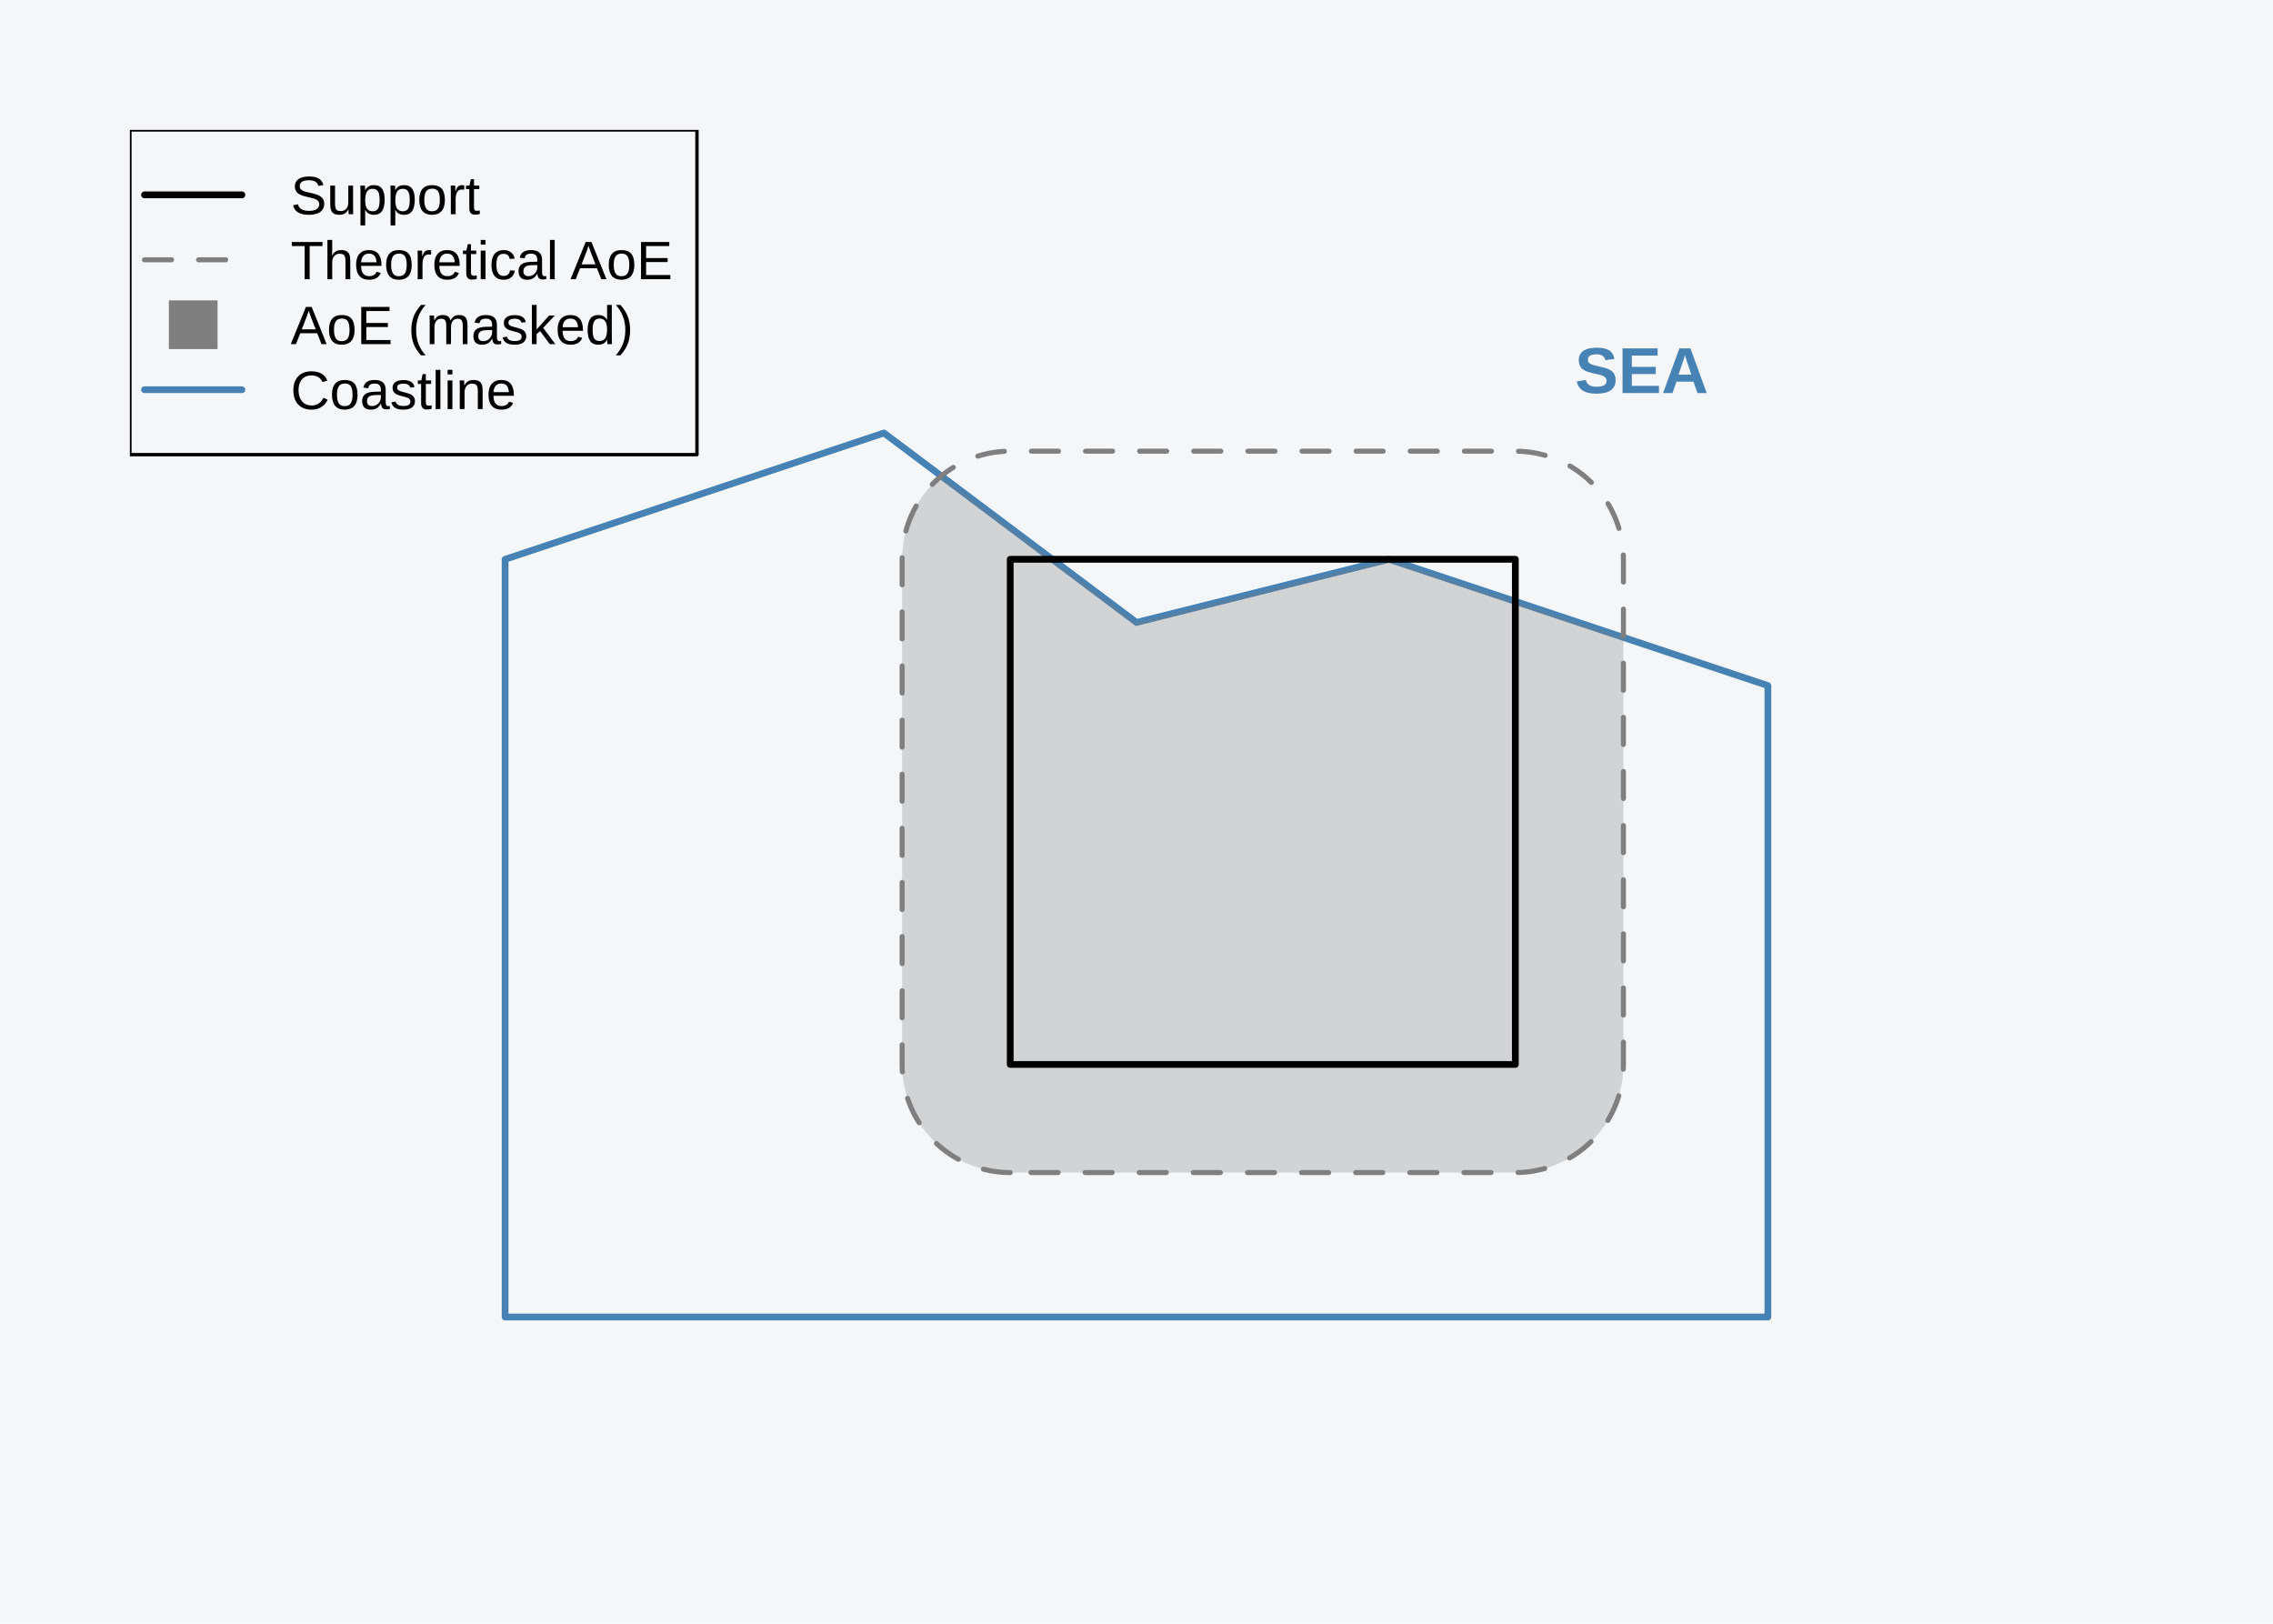
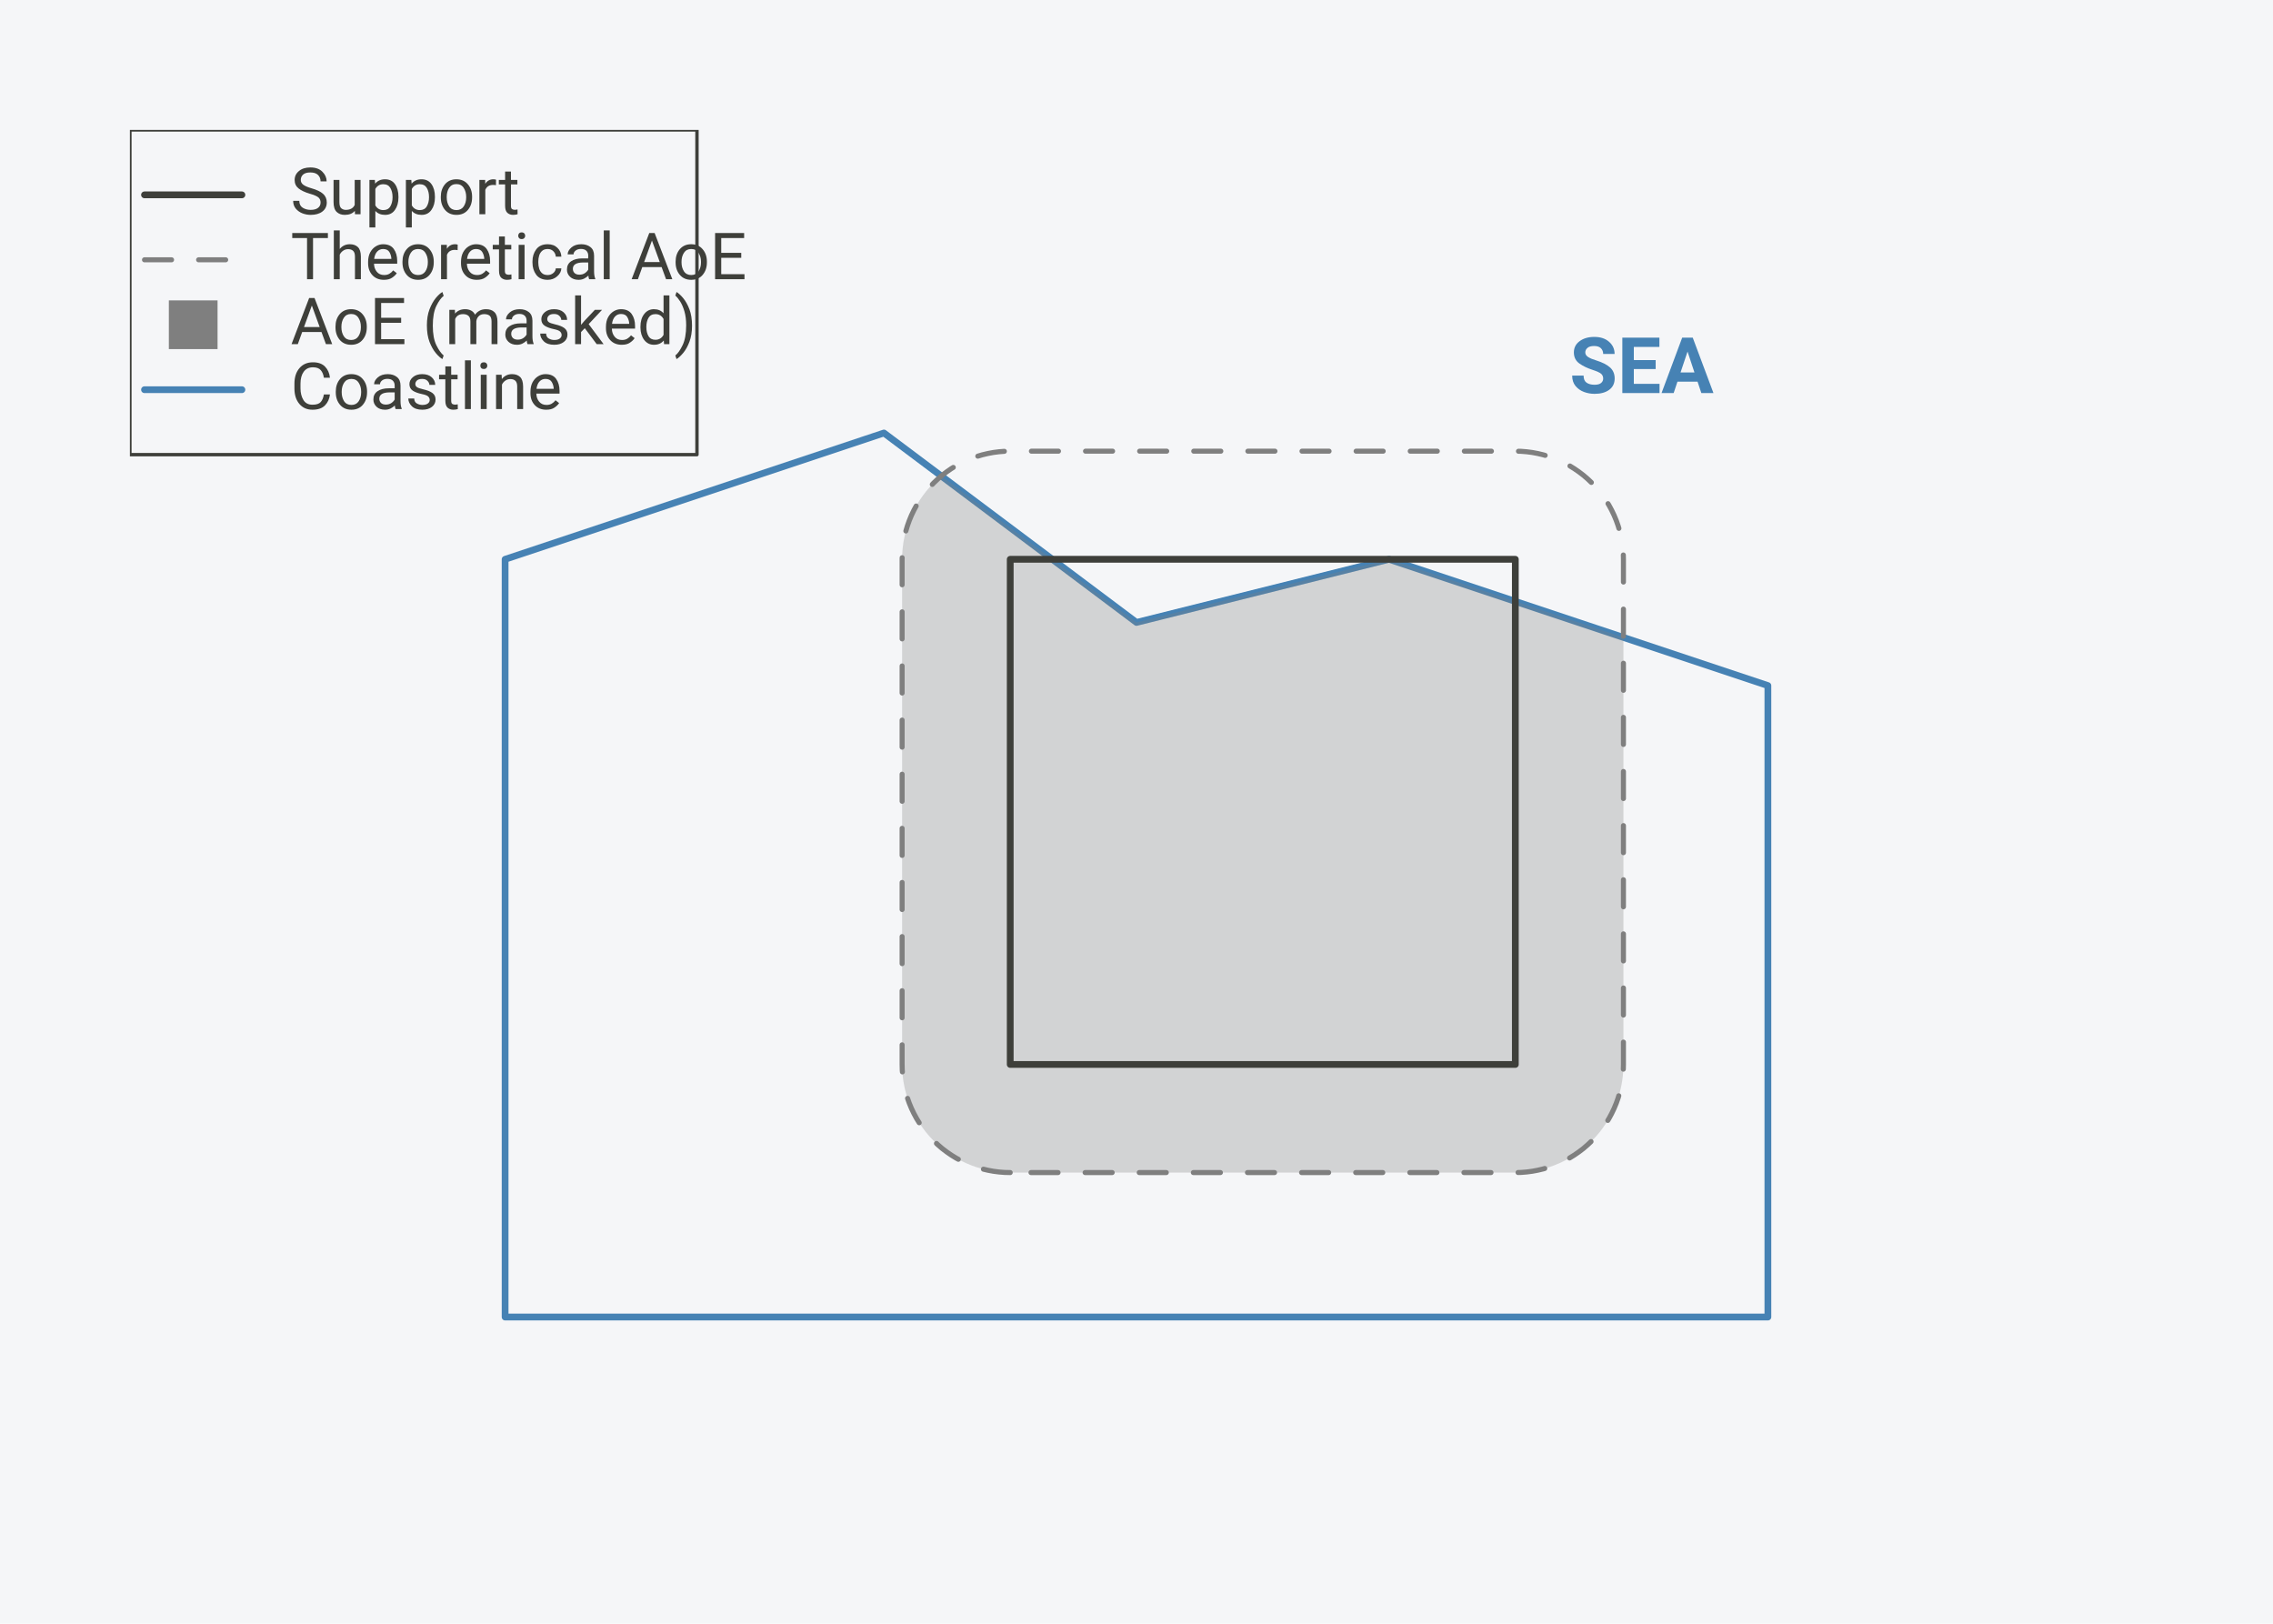
<svg xmlns="http://www.w3.org/2000/svg" width="504.00pt" height="360.00pt" viewBox="0 0 504.00 360.00">
  <g class="svglite">
    <defs>
      <style type="text/css">
-     .svglite line, .svglite polyline, .svglite polygon, .svglite path, .svglite rect, .svglite circle {
+     /* theme-aware-processed */
+     .svglite line, .svglite polyline, .svglite polygon, .svglite path, .svglite circle {
      fill: none;
-       stroke: #000000;
+       stroke: #3E3F3A;
+       stroke-linecap: round;
+       stroke-linejoin: round;
+       stroke-miterlimit: 10.00;
+     }
+     .svglite &gt; g &gt; rect {
+       fill: none;
+       stroke: #3E3F3A;
      stroke-linecap: round;
      stroke-linejoin: round;
      stroke-miterlimit: 10.00;
    }
    .svglite text {
      white-space: pre;
+       fill: #3E3F3A;
    }
    .svglite g.glyphgroup path {
      fill: inherit;
      stroke: none;
    }
  </style>
    </defs>
    <rect width="100%" height="100%" style="stroke: none; fill: #F5F6F8;" />
    <defs>
      <clipPath id="cpMC4wMHw1MDQuMDB8MC4wMHwzNjAuMDA=">
        <rect x="0.00" y="0.00" width="504.00" height="360.00" />
      </clipPath>
    </defs>
    <g clip-path="url(#cpMC4wMHw1MDQuMDB8MC4wMHwzNjAuMDA=)">
</g>
    <defs>
      <clipPath id="cpMjguODB8NDc1LjIwfDI4LjgwfDMzMS4yMA==">
        <rect x="28.80" y="28.80" width="446.40" height="302.40" />
      </clipPath>
    </defs>
    <g clip-path="url(#cpMjguODB8NDc1LjIwfDI4LjgwfDMzMS4yMA==)">
-       <rect x="28.80" y="28.80" width="446.40" height="302.40" style="stroke-width: 0.75; stroke: #F5F6F8; fill: #F5F6F8;" />
+       <rect class="legend-bg" x="28.80" y="28.80" width="446.40" height="302.40" style="stroke-width: 0.75; stroke: #F5F6F8; fill: #F5F6F8;" />
      <path d="M 112.00 292.00 L 392.00 292.00 L 392.00 152.00 L 308.00 124.00 L 252.00 138.00 L 196.00 96.00 L 112.00 124.00 L 112.00 292.00 Z" style="fill-rule: evenodd; stroke-width: 1.50; stroke: #4682B4;" />
      <path d="M 224.00 259.97 L 222.75 259.94 L 221.49 259.84 L 220.25 259.68 L 219.02 259.45 L 217.80 259.16 L 216.59 258.80 L 215.41 258.38 L 214.25 257.90 L 213.12 257.36 L 212.01 256.76 L 210.94 256.10 L 209.91 255.39 L 208.91 254.63 L 207.96 253.81 L 207.05 252.95 L 206.19 252.04 L 205.37 251.09 L 204.61 250.09 L 203.90 249.06 L 203.24 247.99 L 202.64 246.88 L 202.10 245.75 L 201.62 244.59 L 201.20 243.41 L 200.84 242.20 L 200.55 240.98 L 200.32 239.75 L 200.16 238.51 L 200.06 237.25 L 200.03 236.00 L 200.03 124.00 L 200.06 122.75 L 200.16 121.49 L 200.32 120.25 L 200.55 119.02 L 200.84 117.80 L 201.20 116.59 L 201.62 115.41 L 202.10 114.25 L 202.64 113.12 L 203.24 112.01 L 203.90 110.94 L 204.61 109.91 L 205.37 108.91 L 206.19 107.96 L 207.05 107.05 L 207.96 106.19 L 208.91 105.37 L 209.91 104.61 L 210.94 103.90 L 212.01 103.24 L 213.12 102.64 L 214.25 102.10 L 215.41 101.62 L 216.59 101.20 L 217.80 100.84 L 219.02 100.55 L 220.25 100.32 L 221.49 100.16 L 222.75 100.06 L 224.00 100.03 L 336.00 100.03 L 337.25 100.06 L 338.51 100.16 L 339.75 100.32 L 340.98 100.55 L 342.20 100.84 L 343.41 101.20 L 344.59 101.62 L 345.75 102.10 L 346.88 102.64 L 347.99 103.24 L 349.06 103.90 L 350.09 104.61 L 351.09 105.37 L 352.04 106.19 L 352.95 107.05 L 353.81 107.96 L 354.63 108.91 L 355.39 109.91 L 356.10 110.94 L 356.76 112.01 L 357.36 113.12 L 357.90 114.25 L 358.38 115.41 L 358.80 116.59 L 359.16 117.80 L 359.45 119.02 L 359.68 120.25 L 359.84 121.49 L 359.94 122.75 L 359.97 124.00 L 359.97 236.00 L 359.94 237.25 L 359.84 238.51 L 359.68 239.75 L 359.45 240.98 L 359.16 242.20 L 358.80 243.41 L 358.38 244.59 L 357.90 245.75 L 357.36 246.88 L 356.76 247.99 L 356.10 249.06 L 355.39 250.09 L 354.63 251.09 L 353.81 252.04 L 352.95 252.95 L 352.04 253.81 L 351.09 254.63 L 350.09 255.39 L 349.06 256.10 L 347.99 256.76 L 346.88 257.36 L 345.75 257.90 L 344.59 258.38 L 343.41 258.80 L 342.20 259.16 L 340.98 259.45 L 339.75 259.68 L 338.51 259.84 L 337.25 259.94 L 336.00 259.97 L 224.00 259.97 Z" style="fill-rule: evenodd; stroke-width: 1.12; stroke: #7F7F7F; stroke-dasharray: 6.00,6.00;" />
      <path d="M 222.75 259.94 L 221.49 259.84 L 220.25 259.68 L 219.02 259.45 L 217.80 259.16 L 216.59 258.80 L 215.41 258.38 L 214.25 257.90 L 213.12 257.36 L 212.01 256.76 L 210.94 256.10 L 209.91 255.39 L 208.91 254.63 L 207.96 253.81 L 207.05 252.95 L 206.19 252.04 L 205.37 251.09 L 204.61 250.09 L 203.90 249.06 L 203.24 247.99 L 202.64 246.88 L 202.10 245.75 L 201.62 244.59 L 201.20 243.41 L 200.84 242.20 L 200.55 240.98 L 200.32 239.75 L 200.16 238.51 L 200.06 237.25 L 200.03 236.00 L 200.03 124.00 L 200.06 122.75 L 200.16 121.49 L 200.32 120.25 L 200.55 119.02 L 200.84 117.80 L 201.20 116.59 L 201.62 115.41 L 202.10 114.25 L 202.64 113.12 L 203.24 112.01 L 203.90 110.94 L 204.61 109.91 L 205.37 108.91 L 206.19 107.96 L 207.05 107.05 L 207.96 106.19 L 208.72 105.54 L 252.00 138.00 L 308.00 124.00 L 359.97 141.32 L 359.97 236.00 L 359.94 237.25 L 359.84 238.51 L 359.68 239.75 L 359.45 240.98 L 359.16 242.20 L 358.80 243.41 L 358.38 244.59 L 357.90 245.75 L 357.36 246.88 L 356.76 247.99 L 356.10 249.06 L 355.39 250.09 L 354.63 251.09 L 353.81 252.04 L 352.95 252.95 L 352.04 253.81 L 351.09 254.63 L 350.09 255.39 L 349.06 256.10 L 347.99 256.76 L 346.88 257.36 L 345.75 257.90 L 344.59 258.38 L 343.41 258.80 L 342.20 259.16 L 340.98 259.45 L 339.75 259.68 L 338.51 259.84 L 337.25 259.94 L 336.00 259.97 L 224.00 259.97 L 222.75 259.94 Z" style="fill-rule: evenodd; fill: #808080; fill-opacity: 0.30; stroke-width: 0.75; stroke: none;" />
      <path d="M 224.00 236.00 L 336.00 236.00 L 336.00 124.00 L 224.00 124.00 L 224.00 236.00 Z" style="fill-rule: evenodd; stroke-width: 1.50;" />
-       <text x="364.00" y="87.15" text-anchor="middle" style="font-size: 14.40px; font-weight: bold;fill: #4682B4; font-family: &quot;Arial&quot;;" textLength="29.58px" lengthAdjust="spacingAndGlyphs">SEA</text>
-       <rect x="28.80" y="28.80" width="125.74" height="72.00" style="stroke-width: 0.75; fill: #F5F6F8;" />
+       <text x="364.00" y="87.15" text-anchor="middle" style="font-size: 1.44em; font-weight: bold;fill: #4682B4; font-family: &quot;Roboto&quot;, -apple-system, BlinkMacSystemFont, &quot;Segoe UI&quot;, system-ui, sans-serif;">SEA</text>
+       <rect class="legend-bg" x="28.80" y="28.80" width="125.74" height="72.00" style="stroke-width: 0.75; fill: #F5F6F8;" />
      <line x1="32.04" y1="43.20" x2="53.64" y2="43.20" style="stroke-width: 1.50;" />
      <line x1="32.04" y1="57.60" x2="53.64" y2="57.60" style="stroke-width: 1.12; stroke: #7F7F7F; stroke-dasharray: 6.00,6.00;" />
      <line x1="32.04" y1="86.40" x2="53.64" y2="86.40" style="stroke-width: 1.50; stroke: #4682B4;" />
      <polygon points="37.44,77.40 48.24,77.40 48.24,66.60 37.44,66.60 " style="stroke-width: 0.75; stroke: none; fill: #7F7F7F;" />
-       <text x="64.44" y="47.50" style="font-size: 12.00px; font-family: &quot;Arial&quot;;" textLength="42.02px" lengthAdjust="spacingAndGlyphs">Support</text>
-       <text x="64.44" y="61.90" style="font-size: 12.00px; font-family: &quot;Arial&quot;;" textLength="84.70px" lengthAdjust="spacingAndGlyphs">Theoretical AoE</text>
-       <text x="64.44" y="76.30" style="font-size: 12.00px; font-family: &quot;Arial&quot;;" textLength="76.02px" lengthAdjust="spacingAndGlyphs">AoE (masked)</text>
-       <text x="64.44" y="90.70" style="font-size: 12.00px; font-family: &quot;Arial&quot;;" textLength="50.03px" lengthAdjust="spacingAndGlyphs">Coastline</text>
+       <text x="64.44" y="47.50" style="font-size: 1.2em; font-family: &quot;Roboto&quot;, -apple-system, BlinkMacSystemFont, &quot;Segoe UI&quot;, system-ui, sans-serif;">Support</text>
+       <text x="64.44" y="61.90" style="font-size: 1.2em; font-family: &quot;Roboto&quot;, -apple-system, BlinkMacSystemFont, &quot;Segoe UI&quot;, system-ui, sans-serif;">Theoretical AoE</text>
+       <text x="64.44" y="76.30" style="font-size: 1.2em; font-family: &quot;Roboto&quot;, -apple-system, BlinkMacSystemFont, &quot;Segoe UI&quot;, system-ui, sans-serif;">AoE (masked)</text>
+       <text x="64.44" y="90.70" style="font-size: 1.2em; font-family: &quot;Roboto&quot;, -apple-system, BlinkMacSystemFont, &quot;Segoe UI&quot;, system-ui, sans-serif;">Coastline</text>
    </g>
  </g>
</svg>
